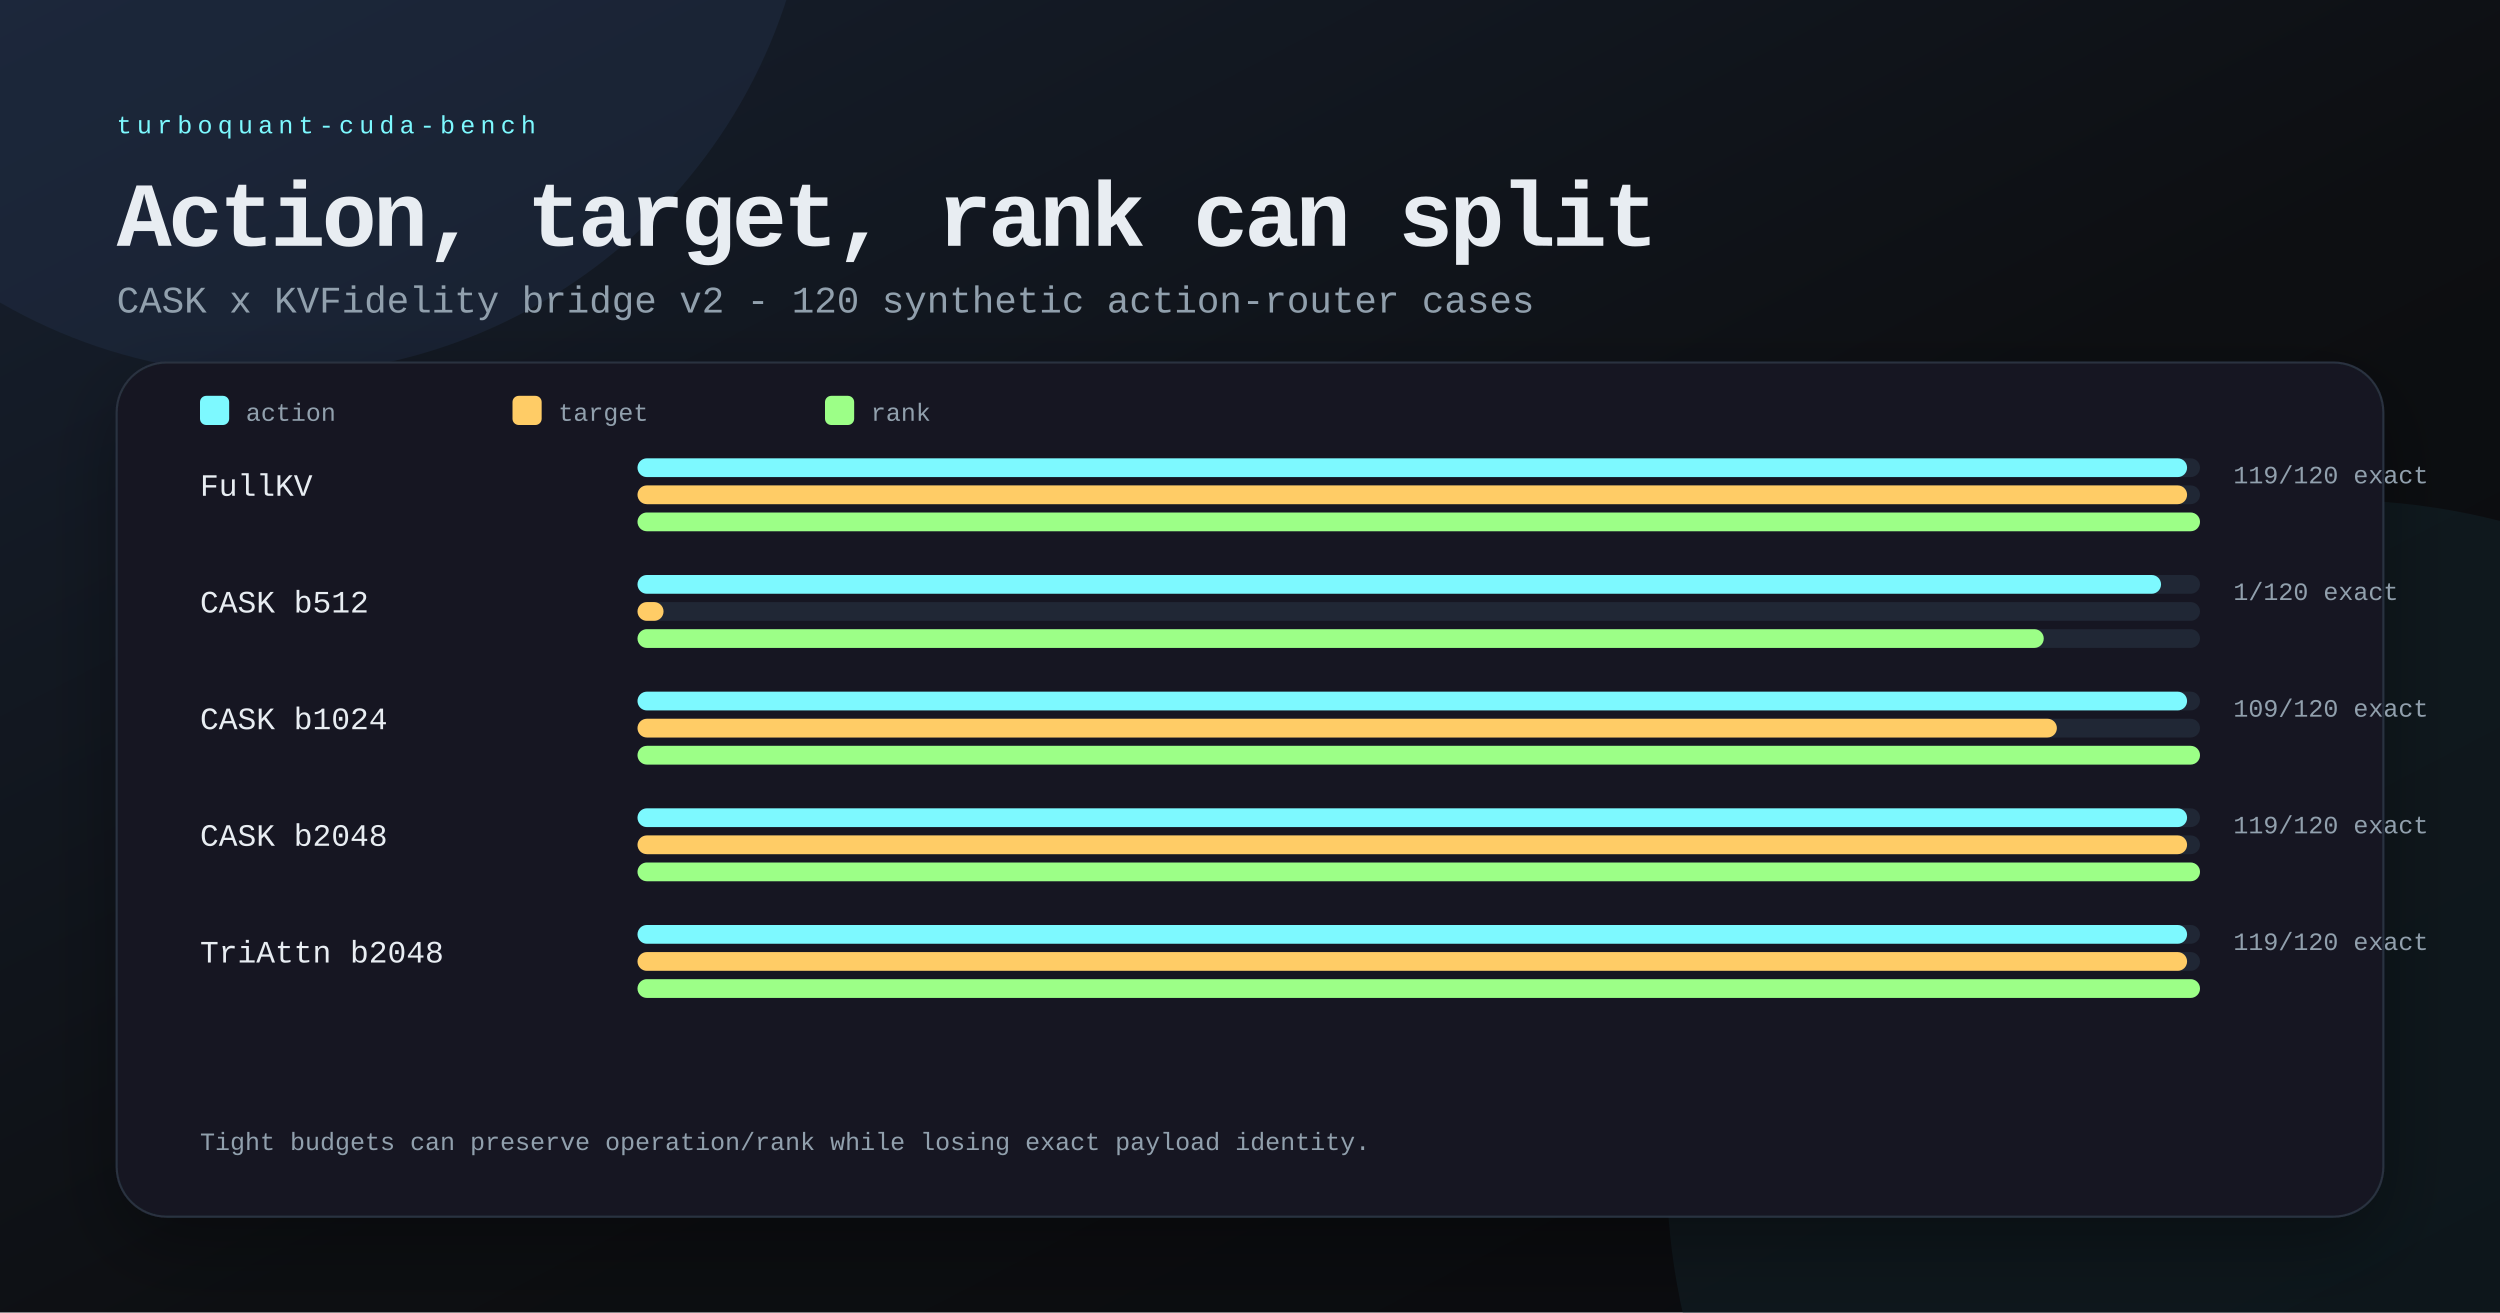
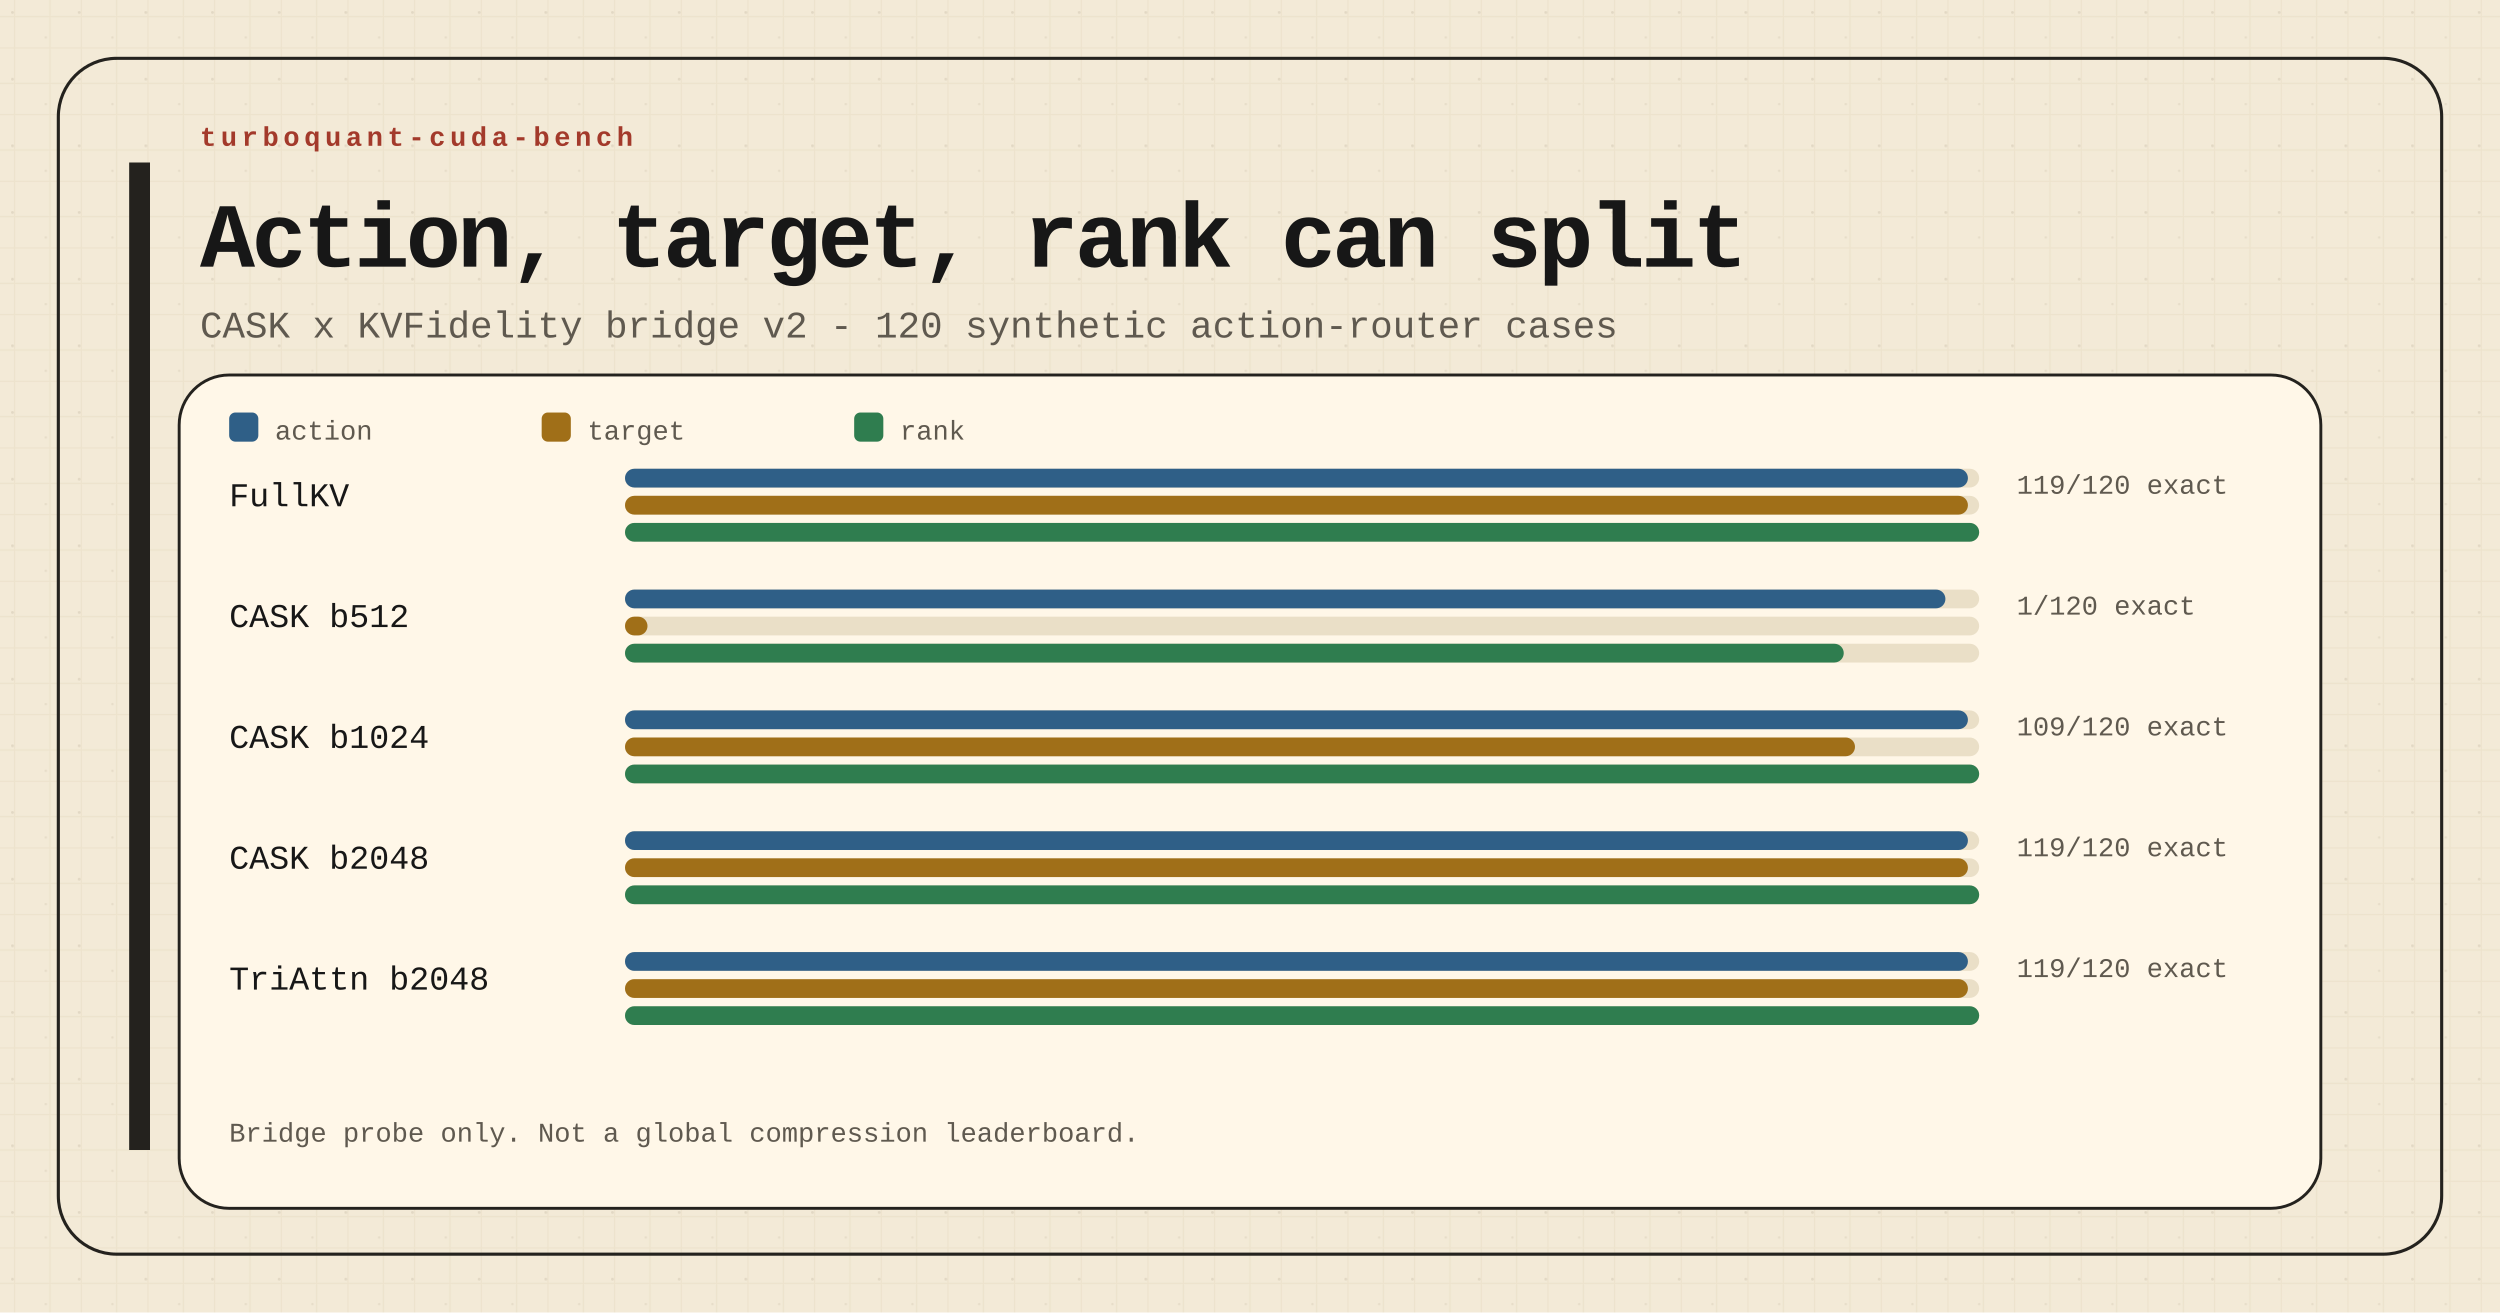
<svg xmlns="http://www.w3.org/2000/svg" width="1200" height="630" viewBox="0 0 1200 630" role="img" aria-label="Action, target, rank can split">
  <defs>
-     <linearGradient id="g" x1="0" y1="0" x2="1" y2="1">
-       <stop offset="0" stop-color="#17202f" />
-       <stop offset="0.55" stop-color="#0d0f12" />
-       <stop offset="1" stop-color="#090a0d" />
-     </linearGradient>
-     <filter id="shadow" x="-20%" y="-20%" width="140%" height="140%">
-       <feDropShadow dx="0" dy="14" stdDeviation="18" flood-color="#000" flood-opacity="0.32" />
-     </filter>
+     <pattern id="papergrain" width="32" height="32" patternUnits="userSpaceOnUse">
+       <rect width="32" height="32" fill="#f3ead7" />
+       <path d="M0 8h32M0 23h32M7 0v32M24 0v32" stroke="#d8c9aa" stroke-width="0.6" opacity="0.22" />
+       <circle cx="6" cy="6" r="0.7" fill="#9b8d74" opacity="0.18" />
+       <circle cx="22" cy="18" r="0.6" fill="#9b8d74" opacity="0.14" />
+     </pattern>
    <style>
      .mono { font-family: ui-monospace, SFMono-Regular, Menlo, Consolas, 'Liberation Mono', monospace; }
-       .title { font-size: 44px; font-weight: 800; letter-spacing: -1.8px; fill: #e8edf2; }
-       .sub { font-size: 18px; fill: #91a0ad; }
-       .axis { font-size: 13px; fill: #91a0ad; }
-       .label { font-size: 15px; fill: #e8edf2; }
-       .small { font-size: 12px; fill: #91a0ad; }
-       .big { font-size: 42px; font-weight: 800; fill: #e8edf2; letter-spacing: -1px; }
-       .kicker { font-size: 12px; fill: #7df9ff; letter-spacing: 2.5px; text-transform: uppercase; }
+       .tag { font-size: 13px; font-weight: 700; letter-spacing: 2.2px; fill: #a33a2b; text-transform: uppercase; }
+       .title { font-size: 44px; font-weight: 800; letter-spacing: -1.7px; fill: #171717; }
+       .sub { font-size: 18px; fill: #5f594f; }
+       .small { font-size: 13px; fill: #5f594f; }
+       .label { font-size: 16px; fill: #171717; }
+       .num { font-size: 42px; font-weight: 800; fill: #171717; letter-spacing: -1px; }
+       .micro { font-size: 11px; fill: #5f594f; letter-spacing: 1.1px; text-transform: uppercase; }
    </style>
  </defs>
-   <rect width="1200" height="630" fill="url(#g)" />
-   <circle cx="130" cy="-80" r="260" fill="#24344f" opacity="0.35" />
-   <circle cx="1120" cy="560" r="320" fill="#16303a" opacity="0.32" />
-   <text x="56" y="64" class="mono kicker">turboquant-cuda-bench</text>
-   <text x="56" y="118" class="mono title">Action, target, rank can split</text>
-   <text x="56" y="150" class="mono sub">CASK x KVFidelity bridge v2 - 120 synthetic action-router cases</text>
-   <rect x="56" y="174" width="1088" height="410" rx="24" fill="#151922" stroke="#2a3240" filter="url(#shadow)" />
-   <rect x="96" y="190" width="14" height="14" rx="3" fill="#7df9ff" />
-   <text x="118" y="202" class="mono small">action</text>
-   <rect x="246" y="190" width="14" height="14" rx="3" fill="#ffcc66" />
-   <text x="268" y="202" class="mono small">target</text>
-   <rect x="396" y="190" width="14" height="14" rx="3" fill="#9cff87" />
-   <text x="418" y="202" class="mono small">rank</text>
-   <text x="96" y="238" class="mono label">FullKV</text>
-   <rect x="306" y="220" width="750" height="9" rx="4.5" fill="#202735" />
-   <rect x="306" y="220" width="743.8" height="9" rx="4.5" fill="#7df9ff" />
-   <rect x="306" y="233" width="750" height="9" rx="4.5" fill="#202735" />
-   <rect x="306" y="233" width="743.8" height="9" rx="4.5" fill="#ffcc66" />
-   <rect x="306" y="246" width="750" height="9" rx="4.5" fill="#202735" />
-   <rect x="306" y="246" width="750.0" height="9" rx="4.5" fill="#9cff87" />
-   <text x="1072" y="232" class="mono small">119/120 exact</text>
-   <text x="96" y="294" class="mono label">CASK b512</text>
-   <rect x="306" y="276" width="750" height="9" rx="4.5" fill="#202735" />
-   <rect x="306" y="276" width="731.3" height="9" rx="4.5" fill="#7df9ff" />
-   <rect x="306" y="289" width="750" height="9" rx="4.5" fill="#202735" />
-   <rect x="306" y="289" width="12.5" height="9" rx="4.5" fill="#ffcc66" />
-   <rect x="306" y="302" width="750" height="9" rx="4.5" fill="#202735" />
-   <rect x="306" y="302" width="675.0" height="9" rx="4.5" fill="#9cff87" />
-   <text x="1072" y="288" class="mono small">1/120 exact</text>
-   <text x="96" y="350" class="mono label">CASK b1024</text>
-   <rect x="306" y="332" width="750" height="9" rx="4.5" fill="#202735" />
-   <rect x="306" y="332" width="743.8" height="9" rx="4.5" fill="#7df9ff" />
-   <rect x="306" y="345" width="750" height="9" rx="4.5" fill="#202735" />
-   <rect x="306" y="345" width="681.3" height="9" rx="4.5" fill="#ffcc66" />
-   <rect x="306" y="358" width="750" height="9" rx="4.5" fill="#202735" />
-   <rect x="306" y="358" width="750.0" height="9" rx="4.5" fill="#9cff87" />
-   <text x="1072" y="344" class="mono small">109/120 exact</text>
-   <text x="96" y="406" class="mono label">CASK b2048</text>
-   <rect x="306" y="388" width="750" height="9" rx="4.5" fill="#202735" />
-   <rect x="306" y="388" width="743.8" height="9" rx="4.5" fill="#7df9ff" />
-   <rect x="306" y="401" width="750" height="9" rx="4.5" fill="#202735" />
-   <rect x="306" y="401" width="743.8" height="9" rx="4.5" fill="#ffcc66" />
-   <rect x="306" y="414" width="750" height="9" rx="4.5" fill="#202735" />
-   <rect x="306" y="414" width="750.0" height="9" rx="4.5" fill="#9cff87" />
-   <text x="1072" y="400" class="mono small">119/120 exact</text>
-   <text x="96" y="462" class="mono label">TriAttn b2048</text>
-   <rect x="306" y="444" width="750" height="9" rx="4.5" fill="#202735" />
-   <rect x="306" y="444" width="743.8" height="9" rx="4.5" fill="#7df9ff" />
-   <rect x="306" y="457" width="750" height="9" rx="4.5" fill="#202735" />
-   <rect x="306" y="457" width="743.8" height="9" rx="4.5" fill="#ffcc66" />
-   <rect x="306" y="470" width="750" height="9" rx="4.5" fill="#202735" />
-   <rect x="306" y="470" width="750.0" height="9" rx="4.5" fill="#9cff87" />
-   <text x="1072" y="456" class="mono small">119/120 exact</text>
-   <text x="96" y="552" class="mono small">Tight budgets can preserve operation/rank while losing exact payload identity.</text>
+   <rect width="1200" height="630" fill="url(#papergrain)" />
+   <rect x="28" y="28" width="1144" height="574" rx="28" fill="none" stroke="#24221e" stroke-width="1.5" />
+   <rect x="62" y="78" width="10" height="474" fill="#24221e" />
+   <text x="96" y="70" class="mono tag">turboquant-cuda-bench</text>
+   <text x="96" y="128" class="mono title">Action, target, rank can split</text>
+   <text x="96" y="162" class="mono sub">CASK x KVFidelity bridge v2 - 120 synthetic action-router cases</text>
+   <rect x="86" y="180" width="1028" height="400" rx="24" fill="#fff7e8" stroke="#24221e" stroke-width="1.4" />
+   <rect x="110" y="198" width="14" height="14" rx="3" fill="#2f5f87" />
+   <text x="132" y="211" class="mono small">action</text>
+   <rect x="260" y="198" width="14" height="14" rx="3" fill="#a06f18" />
+   <text x="282" y="211" class="mono small">target</text>
+   <rect x="410" y="198" width="14" height="14" rx="3" fill="#2f7d4f" />
+   <text x="432" y="211" class="mono small">rank</text>
+   <text x="110" y="243" class="mono label">FullKV</text>
+   <rect x="300" y="225" width="650" height="9" rx="4.5" fill="#eadfc7" />
+   <rect x="300" y="225" width="644.6" height="9" rx="4.5" fill="#2f5f87" />
+   <rect x="300" y="238" width="650" height="9" rx="4.5" fill="#eadfc7" />
+   <rect x="300" y="238" width="644.6" height="9" rx="4.5" fill="#a06f18" />
+   <rect x="300" y="251" width="650" height="9" rx="4.5" fill="#eadfc7" />
+   <rect x="300" y="251" width="650.0" height="9" rx="4.5" fill="#2f7d4f" />
+   <text x="968" y="237" class="mono small">119/120 exact</text>
+   <text x="110" y="301" class="mono label">CASK b512</text>
+   <rect x="300" y="283" width="650" height="9" rx="4.5" fill="#eadfc7" />
+   <rect x="300" y="283" width="633.8" height="9" rx="4.5" fill="#2f5f87" />
+   <rect x="300" y="296" width="650" height="9" rx="4.5" fill="#eadfc7" />
+   <rect x="300" y="296" width="10.8" height="9" rx="4.5" fill="#a06f18" />
+   <rect x="300" y="309" width="650" height="9" rx="4.5" fill="#eadfc7" />
+   <rect x="300" y="309" width="585.0" height="9" rx="4.5" fill="#2f7d4f" />
+   <text x="968" y="295" class="mono small">1/120 exact</text>
+   <text x="110" y="359" class="mono label">CASK b1024</text>
+   <rect x="300" y="341" width="650" height="9" rx="4.5" fill="#eadfc7" />
+   <rect x="300" y="341" width="644.6" height="9" rx="4.5" fill="#2f5f87" />
+   <rect x="300" y="354" width="650" height="9" rx="4.5" fill="#eadfc7" />
+   <rect x="300" y="354" width="590.4" height="9" rx="4.5" fill="#a06f18" />
+   <rect x="300" y="367" width="650" height="9" rx="4.5" fill="#eadfc7" />
+   <rect x="300" y="367" width="650.0" height="9" rx="4.5" fill="#2f7d4f" />
+   <text x="968" y="353" class="mono small">109/120 exact</text>
+   <text x="110" y="417" class="mono label">CASK b2048</text>
+   <rect x="300" y="399" width="650" height="9" rx="4.5" fill="#eadfc7" />
+   <rect x="300" y="399" width="644.6" height="9" rx="4.5" fill="#2f5f87" />
+   <rect x="300" y="412" width="650" height="9" rx="4.5" fill="#eadfc7" />
+   <rect x="300" y="412" width="644.6" height="9" rx="4.5" fill="#a06f18" />
+   <rect x="300" y="425" width="650" height="9" rx="4.5" fill="#eadfc7" />
+   <rect x="300" y="425" width="650.0" height="9" rx="4.5" fill="#2f7d4f" />
+   <text x="968" y="411" class="mono small">119/120 exact</text>
+   <text x="110" y="475" class="mono label">TriAttn b2048</text>
+   <rect x="300" y="457" width="650" height="9" rx="4.5" fill="#eadfc7" />
+   <rect x="300" y="457" width="644.6" height="9" rx="4.5" fill="#2f5f87" />
+   <rect x="300" y="470" width="650" height="9" rx="4.5" fill="#eadfc7" />
+   <rect x="300" y="470" width="644.6" height="9" rx="4.5" fill="#a06f18" />
+   <rect x="300" y="483" width="650" height="9" rx="4.5" fill="#eadfc7" />
+   <rect x="300" y="483" width="650.0" height="9" rx="4.5" fill="#2f7d4f" />
+   <text x="968" y="469" class="mono small">119/120 exact</text>
+   <text x="110" y="548" class="mono small">Bridge probe only. Not a global compression leaderboard.</text>
</svg>
